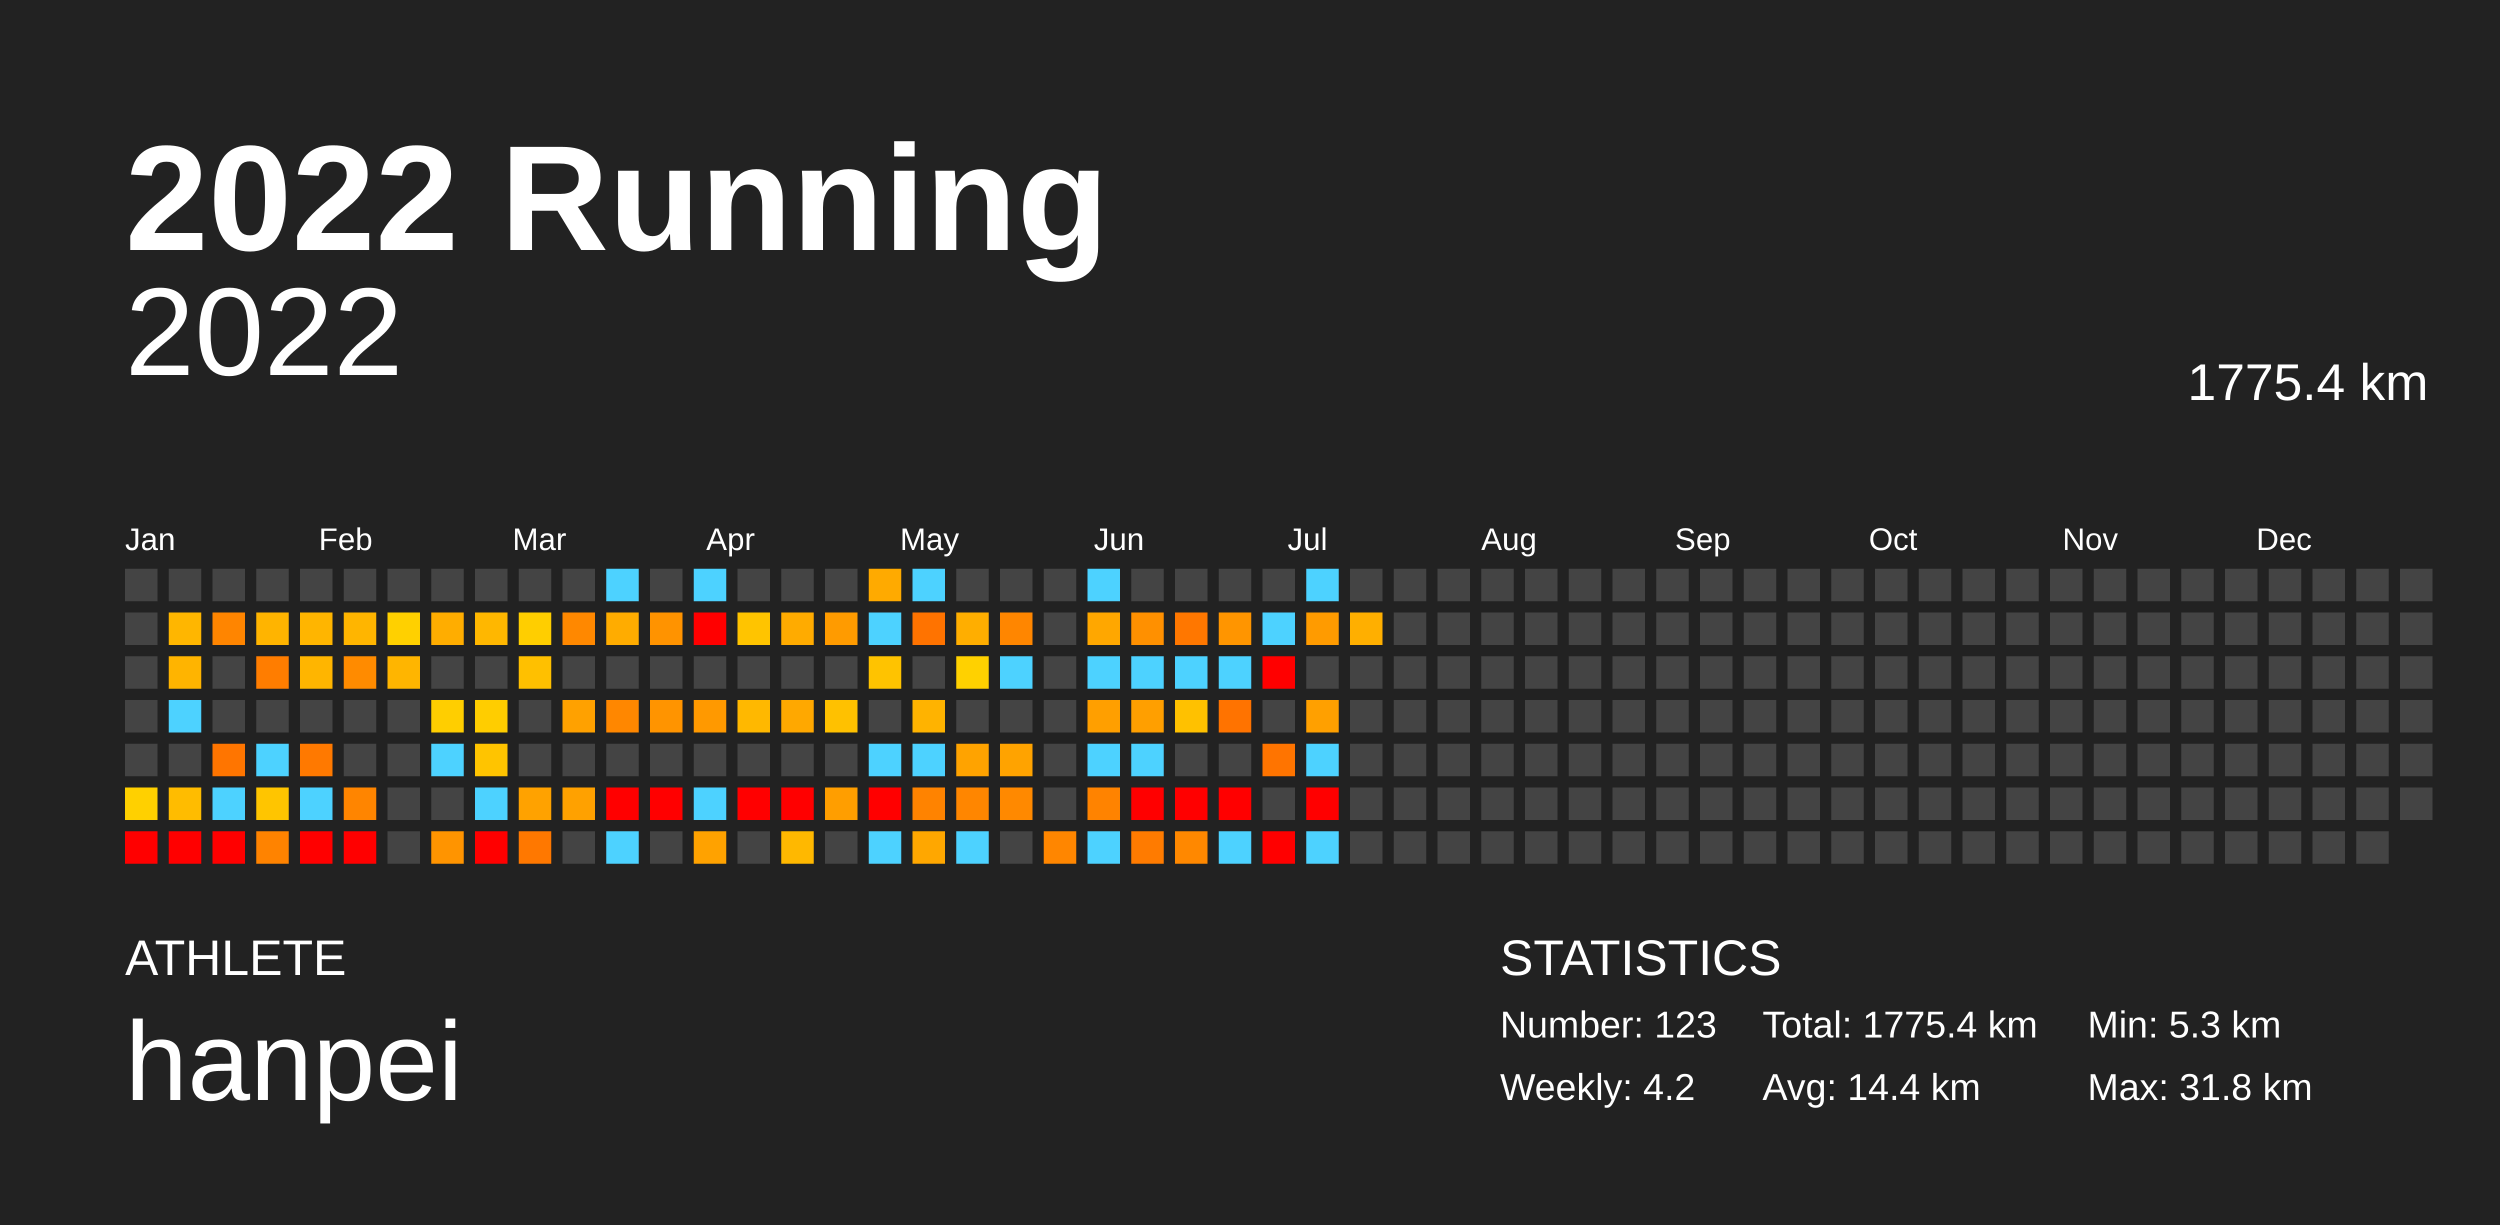
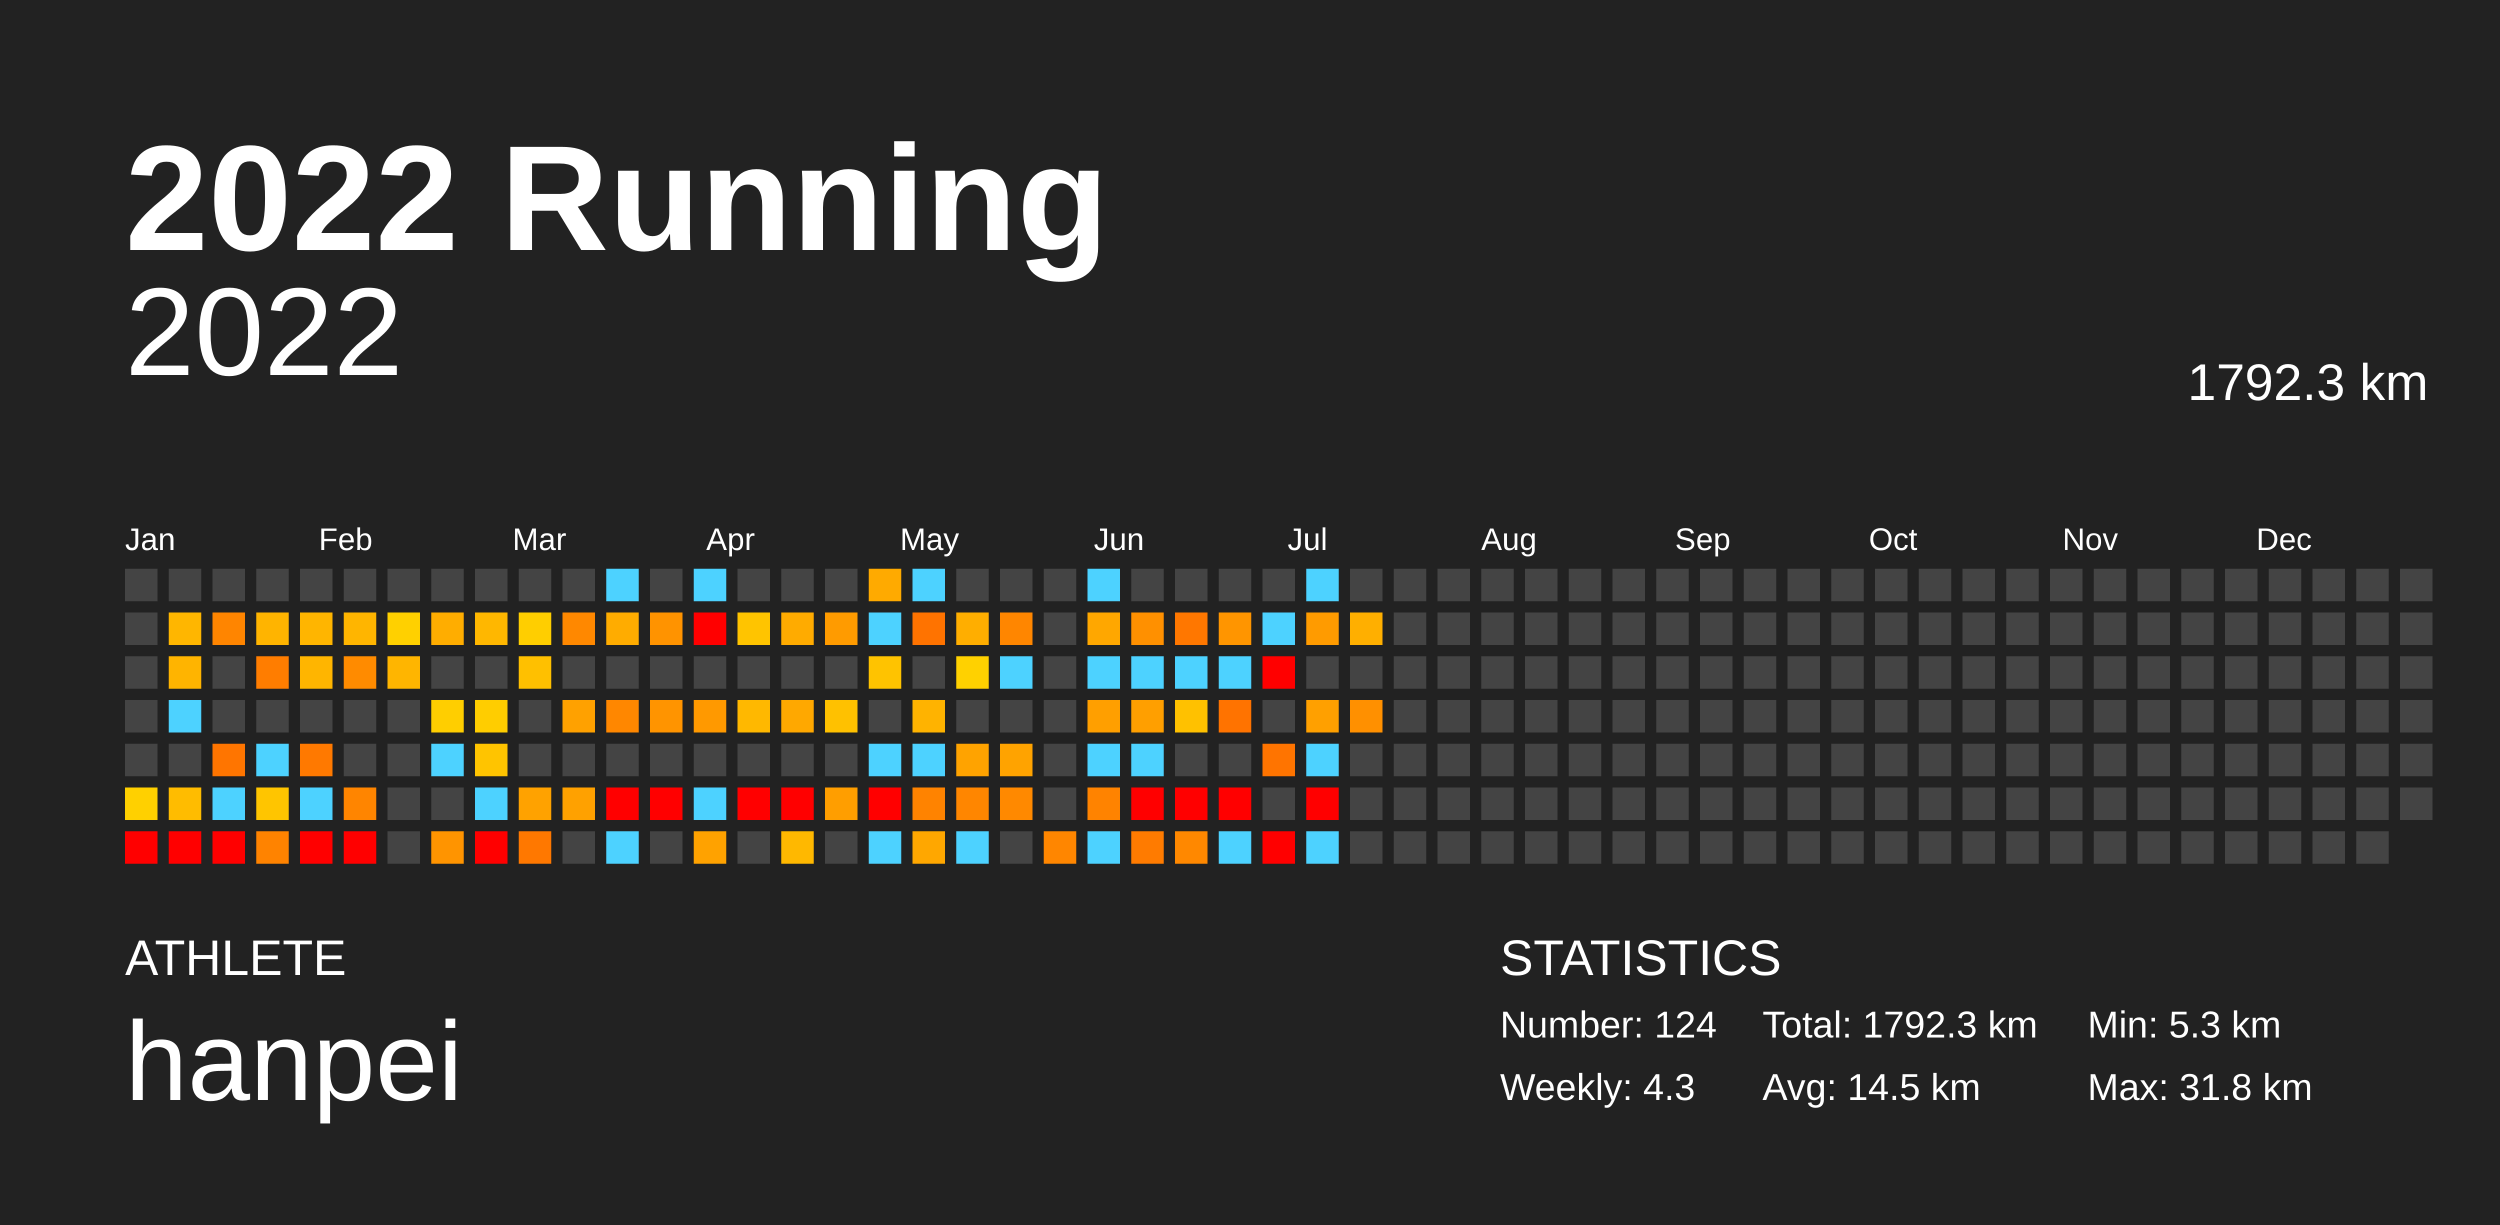
<svg xmlns="http://www.w3.org/2000/svg" baseProfile="full" height="98mm" version="1.1" viewBox="0,0,200,98" width="200mm">
  <defs />
  <rect fill="#222222" height="98" width="200" x="0" y="0" />
  <text fill="#FFFFFF" style="font-size:12px; font-family:Arial; font-weight:bold;" x="10" y="20">2022 Running</text>
  <text fill="#FFFFFF" style="font-size:4px; font-family:Arial" x="10" y="78">ATHLETE</text>
  <text fill="#FFFFFF" style="font-size:9px; font-family:Arial" x="10" y="88">hanpei</text>
  <text fill="#FFFFFF" style="font-size:4px; font-family:Arial" x="120" y="78">STATISTICS</text>
-   <text fill="#FFFFFF" style="font-size:3px; font-family:Arial" x="120" y="83">Number: 123</text>
-   <text fill="#FFFFFF" style="font-size:3px; font-family:Arial" x="120" y="88">Weekly: 4.2</text>
-   <text fill="#FFFFFF" style="font-size:3px; font-family:Arial" x="141" y="83">Total: 1775.4 km</text>
-   <text fill="#FFFFFF" style="font-size:3px; font-family:Arial" x="141" y="88">Avg: 14.4 km</text>
+   <text fill="#FFFFFF" style="font-size:3px; font-family:Arial" x="120" y="83">Number: 124</text>
+   <text fill="#FFFFFF" style="font-size:3px; font-family:Arial" x="120" y="88">Weekly: 4.3</text>
+   <text fill="#FFFFFF" style="font-size:3px; font-family:Arial" x="141" y="83">Total: 1792.3 km</text>
+   <text fill="#FFFFFF" style="font-size:3px; font-family:Arial" x="141" y="88">Avg: 14.5 km</text>
  <text fill="#FFFFFF" style="font-size:3px; font-family:Arial" x="167" y="83">Min: 5.3 km</text>
  <text fill="#FFFFFF" style="font-size:3px; font-family:Arial" x="167" y="88">Max: 31.8 km</text>
  <text alignment-baseline="hanging" fill="#FFFFFF" style="font-size:10.0px; font-family:Arial;" x="10" y="30">2022</text>
-   <text alignment-baseline="hanging" fill="#FFFFFF" style="font-size:4.125px; font-family:Arial;" x="175" y="32">1775.4 km</text>
+   <text alignment-baseline="hanging" fill="#FFFFFF" style="font-size:4.125px; font-family:Arial;" x="175" y="32">1792.3 km</text>
  <text fill="#FFFFFF" style="font-size:2.5px; font-family:Arial" x="10.0" y="44">Jan</text>
  <text fill="#FFFFFF" style="font-size:2.5px; font-family:Arial" x="25.5" y="44">Feb</text>
  <text fill="#FFFFFF" style="font-size:2.5px; font-family:Arial" x="41.0" y="44">Mar</text>
  <text fill="#FFFFFF" style="font-size:2.5px; font-family:Arial" x="56.5" y="44">Apr</text>
  <text fill="#FFFFFF" style="font-size:2.5px; font-family:Arial" x="72.0" y="44">May</text>
  <text fill="#FFFFFF" style="font-size:2.5px; font-family:Arial" x="87.5" y="44">Jun</text>
  <text fill="#FFFFFF" style="font-size:2.5px; font-family:Arial" x="103.0" y="44">Jul</text>
  <text fill="#FFFFFF" style="font-size:2.5px; font-family:Arial" x="118.5" y="44">Aug</text>
  <text fill="#FFFFFF" style="font-size:2.5px; font-family:Arial" x="134.0" y="44">Sep</text>
  <text fill="#FFFFFF" style="font-size:2.5px; font-family:Arial" x="149.5" y="44">Oct</text>
  <text fill="#FFFFFF" style="font-size:2.5px; font-family:Arial" x="165.0" y="44">Nov</text>
  <text fill="#FFFFFF" style="font-size:2.5px; font-family:Arial" x="180.5" y="44">Dec</text>
  <rect fill="#444444" height="2.6" width="2.6" x="10.0" y="45.5" />
  <rect fill="#444444" height="2.6" width="2.6" x="10.0" y="49.0" />
  <rect fill="#444444" height="2.6" width="2.6" x="10.0" y="52.5" />
  <rect fill="#444444" height="2.6" width="2.6" x="10.0" y="56.0" />
  <rect fill="#444444" height="2.6" width="2.6" x="10.0" y="59.5" />
  <rect fill="#ffd000" height="2.6" width="2.6" x="10.0" y="63.0" />
  <rect fill="red" height="2.6" width="2.6" x="10.0" y="66.5" />
  <rect fill="#444444" height="2.6" width="2.6" x="13.5" y="45.5" />
  <rect fill="#ffb600" height="2.6" width="2.6" x="13.5" y="49.0" />
  <rect fill="#ffb400" height="2.6" width="2.6" x="13.5" y="52.5" />
  <rect fill="#4dd2ff" height="2.6" width="2.6" x="13.5" y="56.0" />
  <rect fill="#444444" height="2.6" width="2.6" x="13.5" y="59.5" />
  <rect fill="#ffbc00" height="2.6" width="2.6" x="13.5" y="63.0" />
  <rect fill="red" height="2.6" width="2.6" x="13.5" y="66.5" />
  <rect fill="#444444" height="2.6" width="2.6" x="17.0" y="45.5" />
  <rect fill="#ff8500" height="2.6" width="2.6" x="17.0" y="49.0" />
  <rect fill="#444444" height="2.6" width="2.6" x="17.0" y="52.5" />
  <rect fill="#444444" height="2.6" width="2.6" x="17.0" y="56.0" />
  <rect fill="#ff7500" height="2.6" width="2.6" x="17.0" y="59.5" />
  <rect fill="#4dd2ff" height="2.6" width="2.6" x="17.0" y="63.0" />
  <rect fill="red" height="2.6" width="2.6" x="17.0" y="66.5" />
  <rect fill="#444444" height="2.6" width="2.6" x="20.5" y="45.5" />
  <rect fill="#ffb400" height="2.6" width="2.6" x="20.5" y="49.0" />
  <rect fill="#ff7d00" height="2.6" width="2.6" x="20.5" y="52.5" />
  <rect fill="#444444" height="2.6" width="2.6" x="20.5" y="56.0" />
  <rect fill="#4dd2ff" height="2.6" width="2.6" x="20.5" y="59.5" />
  <rect fill="#ffc500" height="2.6" width="2.6" x="20.5" y="63.0" />
  <rect fill="#ff8300" height="2.6" width="2.6" x="20.5" y="66.5" />
  <rect fill="#444444" height="2.6" width="2.6" x="24.0" y="45.5" />
  <rect fill="#ffb500" height="2.6" width="2.6" x="24.0" y="49.0" />
  <rect fill="#ffb500" height="2.6" width="2.6" x="24.0" y="52.5" />
  <rect fill="#444444" height="2.6" width="2.6" x="24.0" y="56.0" />
  <rect fill="#ff7900" height="2.6" width="2.6" x="24.0" y="59.5" />
  <rect fill="#4dd2ff" height="2.6" width="2.6" x="24.0" y="63.0" />
  <rect fill="red" height="2.6" width="2.6" x="24.0" y="66.5" />
  <rect fill="#444444" height="2.6" width="2.6" x="27.5" y="45.5" />
  <rect fill="#ffb500" height="2.6" width="2.6" x="27.5" y="49.0" />
  <rect fill="#ff8b00" height="2.6" width="2.6" x="27.5" y="52.5" />
  <rect fill="#444444" height="2.6" width="2.6" x="27.5" y="56.0" />
  <rect fill="#444444" height="2.6" width="2.6" x="27.5" y="59.5" />
  <rect fill="#ff8500" height="2.6" width="2.6" x="27.5" y="63.0" />
  <rect fill="red" height="2.6" width="2.6" x="27.5" y="66.5" />
  <rect fill="#444444" height="2.6" width="2.6" x="31.0" y="45.5" />
  <rect fill="#ffd000" height="2.6" width="2.6" x="31.0" y="49.0" />
  <rect fill="#ffb500" height="2.6" width="2.6" x="31.0" y="52.5" />
  <rect fill="#444444" height="2.6" width="2.6" x="31.0" y="56.0" />
  <rect fill="#444444" height="2.6" width="2.6" x="31.0" y="59.5" />
  <rect fill="#444444" height="2.6" width="2.6" x="31.0" y="63.0" />
  <rect fill="#444444" height="2.6" width="2.6" x="31.0" y="66.5" />
  <rect fill="#444444" height="2.6" width="2.6" x="34.5" y="45.5" />
  <rect fill="#ffad00" height="2.6" width="2.6" x="34.5" y="49.0" />
  <rect fill="#444444" height="2.6" width="2.6" x="34.5" y="52.5" />
  <rect fill="#ffce00" height="2.6" width="2.6" x="34.5" y="56.0" />
  <rect fill="#4dd2ff" height="2.6" width="2.6" x="34.5" y="59.5" />
  <rect fill="#444444" height="2.6" width="2.6" x="34.5" y="63.0" />
  <rect fill="#ff9400" height="2.6" width="2.6" x="34.5" y="66.5" />
  <rect fill="#444444" height="2.6" width="2.6" x="38.0" y="45.5" />
  <rect fill="#ffb700" height="2.6" width="2.6" x="38.0" y="49.0" />
  <rect fill="#444444" height="2.6" width="2.6" x="38.0" y="52.5" />
  <rect fill="#ffcd00" height="2.6" width="2.6" x="38.0" y="56.0" />
  <rect fill="#ffc400" height="2.6" width="2.6" x="38.0" y="59.5" />
  <rect fill="#4dd2ff" height="2.6" width="2.6" x="38.0" y="63.0" />
  <rect fill="red" height="2.6" width="2.6" x="38.0" y="66.5" />
  <rect fill="#444444" height="2.6" width="2.6" x="41.5" y="45.5" />
  <rect fill="#ffce00" height="2.6" width="2.6" x="41.5" y="49.0" />
  <rect fill="#ffc000" height="2.6" width="2.6" x="41.5" y="52.5" />
  <rect fill="#444444" height="2.6" width="2.6" x="41.5" y="56.0" />
  <rect fill="#444444" height="2.6" width="2.6" x="41.5" y="59.5" />
  <rect fill="#ffa200" height="2.6" width="2.6" x="41.5" y="63.0" />
  <rect fill="#ff7800" height="2.6" width="2.6" x="41.5" y="66.5" />
  <rect fill="#444444" height="2.6" width="2.6" x="45.0" y="45.5" />
  <rect fill="#ff8800" height="2.6" width="2.6" x="45.0" y="49.0" />
  <rect fill="#444444" height="2.6" width="2.6" x="45.0" y="52.5" />
  <rect fill="#ffa100" height="2.6" width="2.6" x="45.0" y="56.0" />
  <rect fill="#444444" height="2.6" width="2.6" x="45.0" y="59.5" />
  <rect fill="#ffa100" height="2.6" width="2.6" x="45.0" y="63.0" />
  <rect fill="#444444" height="2.6" width="2.6" x="45.0" y="66.5" />
  <rect fill="#4dd2ff" height="2.6" width="2.6" x="48.5" y="45.5" />
  <rect fill="#ffac00" height="2.6" width="2.6" x="48.5" y="49.0" />
  <rect fill="#444444" height="2.6" width="2.6" x="48.5" y="52.5" />
  <rect fill="#ff8700" height="2.6" width="2.6" x="48.5" y="56.0" />
  <rect fill="#444444" height="2.6" width="2.6" x="48.5" y="59.5" />
  <rect fill="red" height="2.6" width="2.6" x="48.5" y="63.0" />
  <rect fill="#4dd2ff" height="2.6" width="2.6" x="48.5" y="66.5" />
  <rect fill="#444444" height="2.6" width="2.6" x="52.0" y="45.5" />
  <rect fill="#ff9300" height="2.6" width="2.6" x="52.0" y="49.0" />
  <rect fill="#444444" height="2.6" width="2.6" x="52.0" y="52.5" />
  <rect fill="#ff9400" height="2.6" width="2.6" x="52.0" y="56.0" />
  <rect fill="#444444" height="2.6" width="2.6" x="52.0" y="59.5" />
  <rect fill="red" height="2.6" width="2.6" x="52.0" y="63.0" />
  <rect fill="#444444" height="2.6" width="2.6" x="52.0" y="66.5" />
  <rect fill="#4dd2ff" height="2.6" width="2.6" x="55.5" y="45.5" />
  <rect fill="red" height="2.6" width="2.6" x="55.5" y="49.0" />
  <rect fill="#444444" height="2.6" width="2.6" x="55.5" y="52.5" />
  <rect fill="#ff9900" height="2.6" width="2.6" x="55.5" y="56.0" />
  <rect fill="#444444" height="2.6" width="2.6" x="55.5" y="59.5" />
  <rect fill="#4dd2ff" height="2.6" width="2.6" x="55.5" y="63.0" />
  <rect fill="#ffa200" height="2.6" width="2.6" x="55.5" y="66.5" />
  <rect fill="#444444" height="2.6" width="2.6" x="59.0" y="45.5" />
  <rect fill="#ffc400" height="2.6" width="2.6" x="59.0" y="49.0" />
  <rect fill="#444444" height="2.6" width="2.6" x="59.0" y="52.5" />
  <rect fill="#ffb800" height="2.6" width="2.6" x="59.0" y="56.0" />
  <rect fill="#444444" height="2.6" width="2.6" x="59.0" y="59.5" />
  <rect fill="red" height="2.6" width="2.6" x="59.0" y="63.0" />
  <rect fill="#444444" height="2.6" width="2.6" x="59.0" y="66.5" />
  <rect fill="#444444" height="2.6" width="2.6" x="62.5" y="45.5" />
  <rect fill="#ffab00" height="2.6" width="2.6" x="62.5" y="49.0" />
  <rect fill="#444444" height="2.6" width="2.6" x="62.5" y="52.5" />
  <rect fill="#ffa800" height="2.6" width="2.6" x="62.5" y="56.0" />
  <rect fill="#444444" height="2.6" width="2.6" x="62.5" y="59.5" />
  <rect fill="red" height="2.6" width="2.6" x="62.5" y="63.0" />
  <rect fill="#ffb800" height="2.6" width="2.6" x="62.5" y="66.5" />
  <rect fill="#444444" height="2.6" width="2.6" x="66.0" y="45.5" />
  <rect fill="#ff9b00" height="2.6" width="2.6" x="66.0" y="49.0" />
  <rect fill="#444444" height="2.6" width="2.6" x="66.0" y="52.5" />
  <rect fill="#ffc100" height="2.6" width="2.6" x="66.0" y="56.0" />
  <rect fill="#444444" height="2.6" width="2.6" x="66.0" y="59.5" />
  <rect fill="#ff9e00" height="2.6" width="2.6" x="66.0" y="63.0" />
  <rect fill="#444444" height="2.6" width="2.6" x="66.0" y="66.5" />
  <rect fill="#ffaa00" height="2.6" width="2.6" x="69.5" y="45.5" />
  <rect fill="#4dd2ff" height="2.6" width="2.6" x="69.5" y="49.0" />
  <rect fill="#ffc300" height="2.6" width="2.6" x="69.5" y="52.5" />
  <rect fill="#444444" height="2.6" width="2.6" x="69.5" y="56.0" />
  <rect fill="#4dd2ff" height="2.6" width="2.6" x="69.5" y="59.5" />
  <rect fill="red" height="2.6" width="2.6" x="69.5" y="63.0" />
  <rect fill="#4dd2ff" height="2.6" width="2.6" x="69.5" y="66.5" />
  <rect fill="#4dd2ff" height="2.6" width="2.6" x="73.0" y="45.5" />
  <rect fill="#ff7300" height="2.6" width="2.6" x="73.0" y="49.0" />
  <rect fill="#444444" height="2.6" width="2.6" x="73.0" y="52.5" />
  <rect fill="#ffb300" height="2.6" width="2.6" x="73.0" y="56.0" />
  <rect fill="#4dd2ff" height="2.6" width="2.6" x="73.0" y="59.5" />
  <rect fill="#ff8300" height="2.6" width="2.6" x="73.0" y="63.0" />
  <rect fill="#ffa700" height="2.6" width="2.6" x="73.0" y="66.5" />
  <rect fill="#444444" height="2.6" width="2.6" x="76.5" y="45.5" />
  <rect fill="#ffae00" height="2.6" width="2.6" x="76.5" y="49.0" />
  <rect fill="#ffd100" height="2.6" width="2.6" x="76.5" y="52.5" />
  <rect fill="#444444" height="2.6" width="2.6" x="76.5" y="56.0" />
  <rect fill="#ffa300" height="2.6" width="2.6" x="76.5" y="59.5" />
  <rect fill="#ff8600" height="2.6" width="2.6" x="76.5" y="63.0" />
  <rect fill="#4dd2ff" height="2.6" width="2.6" x="76.5" y="66.5" />
  <rect fill="#444444" height="2.6" width="2.6" x="80.0" y="45.5" />
  <rect fill="#ff8600" height="2.6" width="2.6" x="80.0" y="49.0" />
  <rect fill="#4dd2ff" height="2.6" width="2.6" x="80.0" y="52.5" />
  <rect fill="#444444" height="2.6" width="2.6" x="80.0" y="56.0" />
  <rect fill="#ffa300" height="2.6" width="2.6" x="80.0" y="59.5" />
  <rect fill="#ff8900" height="2.6" width="2.6" x="80.0" y="63.0" />
  <rect fill="#444444" height="2.6" width="2.6" x="80.0" y="66.5" />
  <rect fill="#444444" height="2.6" width="2.6" x="83.5" y="45.5" />
  <rect fill="#444444" height="2.6" width="2.6" x="83.5" y="49.0" />
  <rect fill="#444444" height="2.6" width="2.6" x="83.5" y="52.5" />
  <rect fill="#444444" height="2.6" width="2.6" x="83.5" y="56.0" />
  <rect fill="#444444" height="2.6" width="2.6" x="83.5" y="59.5" />
  <rect fill="#444444" height="2.6" width="2.6" x="83.5" y="63.0" />
  <rect fill="#ff8600" height="2.6" width="2.6" x="83.5" y="66.5" />
  <rect fill="#4dd2ff" height="2.6" width="2.6" x="87.0" y="45.5" />
  <rect fill="#ffa700" height="2.6" width="2.6" x="87.0" y="49.0" />
  <rect fill="#4dd2ff" height="2.6" width="2.6" x="87.0" y="52.5" />
  <rect fill="#ff9f00" height="2.6" width="2.6" x="87.0" y="56.0" />
  <rect fill="#4dd2ff" height="2.6" width="2.6" x="87.0" y="59.5" />
  <rect fill="#ff8300" height="2.6" width="2.6" x="87.0" y="63.0" />
  <rect fill="#4dd2ff" height="2.6" width="2.6" x="87.0" y="66.5" />
  <rect fill="#444444" height="2.6" width="2.6" x="90.5" y="45.5" />
  <rect fill="#ff9000" height="2.6" width="2.6" x="90.5" y="49.0" />
  <rect fill="#4dd2ff" height="2.6" width="2.6" x="90.5" y="52.5" />
  <rect fill="#ff9f00" height="2.6" width="2.6" x="90.5" y="56.0" />
  <rect fill="#4dd2ff" height="2.6" width="2.6" x="90.5" y="59.5" />
  <rect fill="red" height="2.6" width="2.6" x="90.5" y="63.0" />
  <rect fill="#ff7b00" height="2.6" width="2.6" x="90.5" y="66.5" />
  <rect fill="#444444" height="2.6" width="2.6" x="94.0" y="45.5" />
  <rect fill="#ff7700" height="2.6" width="2.6" x="94.0" y="49.0" />
  <rect fill="#4dd2ff" height="2.6" width="2.6" x="94.0" y="52.5" />
  <rect fill="#ffc100" height="2.6" width="2.6" x="94.0" y="56.0" />
  <rect fill="#444444" height="2.6" width="2.6" x="94.0" y="59.5" />
  <rect fill="red" height="2.6" width="2.6" x="94.0" y="63.0" />
  <rect fill="#ff8800" height="2.6" width="2.6" x="94.0" y="66.5" />
  <rect fill="#444444" height="2.6" width="2.6" x="97.5" y="45.5" />
  <rect fill="#ff9500" height="2.6" width="2.6" x="97.5" y="49.0" />
  <rect fill="#4dd2ff" height="2.6" width="2.6" x="97.5" y="52.5" />
  <rect fill="#ff7300" height="2.6" width="2.6" x="97.5" y="56.0" />
  <rect fill="#444444" height="2.6" width="2.6" x="97.5" y="59.5" />
  <rect fill="red" height="2.6" width="2.6" x="97.5" y="63.0" />
  <rect fill="#4dd2ff" height="2.6" width="2.6" x="97.5" y="66.5" />
  <rect fill="#444444" height="2.6" width="2.6" x="101.0" y="45.5" />
  <rect fill="#4dd2ff" height="2.6" width="2.6" x="101.0" y="49.0" />
  <rect fill="red" height="2.6" width="2.6" x="101.0" y="52.5" />
  <rect fill="#444444" height="2.6" width="2.6" x="101.0" y="56.0" />
  <rect fill="#ff7400" height="2.6" width="2.6" x="101.0" y="59.5" />
  <rect fill="#444444" height="2.6" width="2.6" x="101.0" y="63.0" />
  <rect fill="red" height="2.6" width="2.6" x="101.0" y="66.5" />
  <rect fill="#4dd2ff" height="2.6" width="2.6" x="104.5" y="45.5" />
  <rect fill="#ff9b00" height="2.6" width="2.6" x="104.5" y="49.0" />
  <rect fill="#444444" height="2.6" width="2.6" x="104.5" y="52.5" />
  <rect fill="#ffa000" height="2.6" width="2.6" x="104.5" y="56.0" />
  <rect fill="#4dd2ff" height="2.6" width="2.6" x="104.5" y="59.5" />
  <rect fill="red" height="2.6" width="2.6" x="104.5" y="63.0" />
  <rect fill="#4dd2ff" height="2.6" width="2.6" x="104.5" y="66.5" />
  <rect fill="#444444" height="2.6" width="2.6" x="108.0" y="45.5" />
  <rect fill="#ffaf00" height="2.6" width="2.6" x="108.0" y="49.0" />
  <rect fill="#444444" height="2.6" width="2.6" x="108.0" y="52.5" />
-   <rect fill="#444444" height="2.6" width="2.6" x="108.0" y="56.0" />
+   <rect fill="#ff9000" height="2.6" width="2.6" x="108.0" y="56.0" />
  <rect fill="#444444" height="2.6" width="2.6" x="108.0" y="59.5" />
  <rect fill="#444444" height="2.6" width="2.6" x="108.0" y="63.0" />
  <rect fill="#444444" height="2.6" width="2.6" x="108.0" y="66.5" />
  <rect fill="#444444" height="2.6" width="2.6" x="111.5" y="45.5" />
  <rect fill="#444444" height="2.6" width="2.6" x="111.5" y="49.0" />
  <rect fill="#444444" height="2.6" width="2.6" x="111.5" y="52.5" />
  <rect fill="#444444" height="2.6" width="2.6" x="111.5" y="56.0" />
  <rect fill="#444444" height="2.6" width="2.6" x="111.5" y="59.5" />
  <rect fill="#444444" height="2.6" width="2.6" x="111.5" y="63.0" />
  <rect fill="#444444" height="2.6" width="2.6" x="111.5" y="66.5" />
  <rect fill="#444444" height="2.6" width="2.6" x="115.0" y="45.5" />
  <rect fill="#444444" height="2.6" width="2.6" x="115.0" y="49.0" />
  <rect fill="#444444" height="2.6" width="2.6" x="115.0" y="52.5" />
  <rect fill="#444444" height="2.6" width="2.6" x="115.0" y="56.0" />
  <rect fill="#444444" height="2.6" width="2.6" x="115.0" y="59.5" />
  <rect fill="#444444" height="2.6" width="2.6" x="115.0" y="63.0" />
  <rect fill="#444444" height="2.6" width="2.6" x="115.0" y="66.5" />
  <rect fill="#444444" height="2.6" width="2.6" x="118.5" y="45.5" />
  <rect fill="#444444" height="2.6" width="2.6" x="118.5" y="49.0" />
  <rect fill="#444444" height="2.6" width="2.6" x="118.5" y="52.5" />
  <rect fill="#444444" height="2.6" width="2.6" x="118.5" y="56.0" />
  <rect fill="#444444" height="2.6" width="2.6" x="118.5" y="59.5" />
  <rect fill="#444444" height="2.6" width="2.6" x="118.5" y="63.0" />
  <rect fill="#444444" height="2.6" width="2.6" x="118.5" y="66.5" />
  <rect fill="#444444" height="2.6" width="2.6" x="122.0" y="45.5" />
  <rect fill="#444444" height="2.6" width="2.6" x="122.0" y="49.0" />
  <rect fill="#444444" height="2.6" width="2.6" x="122.0" y="52.5" />
  <rect fill="#444444" height="2.6" width="2.6" x="122.0" y="56.0" />
  <rect fill="#444444" height="2.6" width="2.6" x="122.0" y="59.5" />
  <rect fill="#444444" height="2.6" width="2.6" x="122.0" y="63.0" />
  <rect fill="#444444" height="2.6" width="2.6" x="122.0" y="66.5" />
  <rect fill="#444444" height="2.6" width="2.6" x="125.5" y="45.5" />
  <rect fill="#444444" height="2.6" width="2.6" x="125.5" y="49.0" />
  <rect fill="#444444" height="2.6" width="2.6" x="125.5" y="52.5" />
  <rect fill="#444444" height="2.6" width="2.6" x="125.5" y="56.0" />
  <rect fill="#444444" height="2.6" width="2.6" x="125.5" y="59.5" />
  <rect fill="#444444" height="2.6" width="2.6" x="125.5" y="63.0" />
  <rect fill="#444444" height="2.6" width="2.6" x="125.5" y="66.5" />
  <rect fill="#444444" height="2.6" width="2.6" x="129.0" y="45.5" />
  <rect fill="#444444" height="2.6" width="2.6" x="129.0" y="49.0" />
  <rect fill="#444444" height="2.6" width="2.6" x="129.0" y="52.5" />
  <rect fill="#444444" height="2.6" width="2.6" x="129.0" y="56.0" />
  <rect fill="#444444" height="2.6" width="2.6" x="129.0" y="59.5" />
  <rect fill="#444444" height="2.6" width="2.6" x="129.0" y="63.0" />
  <rect fill="#444444" height="2.6" width="2.6" x="129.0" y="66.5" />
  <rect fill="#444444" height="2.6" width="2.6" x="132.5" y="45.5" />
  <rect fill="#444444" height="2.6" width="2.6" x="132.5" y="49.0" />
  <rect fill="#444444" height="2.6" width="2.6" x="132.5" y="52.5" />
  <rect fill="#444444" height="2.6" width="2.6" x="132.5" y="56.0" />
  <rect fill="#444444" height="2.6" width="2.6" x="132.5" y="59.5" />
  <rect fill="#444444" height="2.6" width="2.6" x="132.5" y="63.0" />
  <rect fill="#444444" height="2.6" width="2.6" x="132.5" y="66.5" />
  <rect fill="#444444" height="2.6" width="2.6" x="136.0" y="45.5" />
  <rect fill="#444444" height="2.6" width="2.6" x="136.0" y="49.0" />
  <rect fill="#444444" height="2.6" width="2.6" x="136.0" y="52.5" />
  <rect fill="#444444" height="2.6" width="2.6" x="136.0" y="56.0" />
  <rect fill="#444444" height="2.6" width="2.6" x="136.0" y="59.5" />
  <rect fill="#444444" height="2.6" width="2.6" x="136.0" y="63.0" />
  <rect fill="#444444" height="2.6" width="2.6" x="136.0" y="66.5" />
  <rect fill="#444444" height="2.6" width="2.6" x="139.5" y="45.5" />
  <rect fill="#444444" height="2.6" width="2.6" x="139.5" y="49.0" />
  <rect fill="#444444" height="2.6" width="2.6" x="139.5" y="52.5" />
  <rect fill="#444444" height="2.6" width="2.6" x="139.5" y="56.0" />
  <rect fill="#444444" height="2.6" width="2.6" x="139.5" y="59.5" />
  <rect fill="#444444" height="2.6" width="2.6" x="139.5" y="63.0" />
  <rect fill="#444444" height="2.6" width="2.6" x="139.5" y="66.5" />
  <rect fill="#444444" height="2.6" width="2.6" x="143.0" y="45.5" />
  <rect fill="#444444" height="2.6" width="2.6" x="143.0" y="49.0" />
  <rect fill="#444444" height="2.6" width="2.6" x="143.0" y="52.5" />
  <rect fill="#444444" height="2.6" width="2.6" x="143.0" y="56.0" />
  <rect fill="#444444" height="2.6" width="2.6" x="143.0" y="59.5" />
  <rect fill="#444444" height="2.6" width="2.6" x="143.0" y="63.0" />
  <rect fill="#444444" height="2.6" width="2.6" x="143.0" y="66.5" />
  <rect fill="#444444" height="2.6" width="2.6" x="146.5" y="45.5" />
  <rect fill="#444444" height="2.6" width="2.6" x="146.5" y="49.0" />
  <rect fill="#444444" height="2.6" width="2.6" x="146.5" y="52.5" />
  <rect fill="#444444" height="2.6" width="2.6" x="146.5" y="56.0" />
  <rect fill="#444444" height="2.6" width="2.6" x="146.5" y="59.5" />
  <rect fill="#444444" height="2.6" width="2.6" x="146.5" y="63.0" />
  <rect fill="#444444" height="2.6" width="2.6" x="146.5" y="66.5" />
  <rect fill="#444444" height="2.6" width="2.6" x="150.0" y="45.5" />
  <rect fill="#444444" height="2.6" width="2.6" x="150.0" y="49.0" />
  <rect fill="#444444" height="2.6" width="2.6" x="150.0" y="52.5" />
  <rect fill="#444444" height="2.6" width="2.6" x="150.0" y="56.0" />
  <rect fill="#444444" height="2.6" width="2.6" x="150.0" y="59.5" />
  <rect fill="#444444" height="2.6" width="2.6" x="150.0" y="63.0" />
  <rect fill="#444444" height="2.6" width="2.6" x="150.0" y="66.5" />
  <rect fill="#444444" height="2.6" width="2.6" x="153.5" y="45.5" />
  <rect fill="#444444" height="2.6" width="2.6" x="153.5" y="49.0" />
  <rect fill="#444444" height="2.6" width="2.6" x="153.5" y="52.5" />
  <rect fill="#444444" height="2.6" width="2.6" x="153.5" y="56.0" />
  <rect fill="#444444" height="2.6" width="2.6" x="153.5" y="59.5" />
  <rect fill="#444444" height="2.6" width="2.6" x="153.5" y="63.0" />
  <rect fill="#444444" height="2.6" width="2.6" x="153.5" y="66.5" />
  <rect fill="#444444" height="2.6" width="2.6" x="157.0" y="45.5" />
  <rect fill="#444444" height="2.6" width="2.6" x="157.0" y="49.0" />
  <rect fill="#444444" height="2.6" width="2.6" x="157.0" y="52.5" />
  <rect fill="#444444" height="2.6" width="2.6" x="157.0" y="56.0" />
  <rect fill="#444444" height="2.6" width="2.6" x="157.0" y="59.5" />
  <rect fill="#444444" height="2.6" width="2.6" x="157.0" y="63.0" />
  <rect fill="#444444" height="2.6" width="2.6" x="157.0" y="66.5" />
  <rect fill="#444444" height="2.6" width="2.6" x="160.5" y="45.5" />
  <rect fill="#444444" height="2.6" width="2.6" x="160.5" y="49.0" />
  <rect fill="#444444" height="2.6" width="2.6" x="160.5" y="52.5" />
  <rect fill="#444444" height="2.6" width="2.6" x="160.5" y="56.0" />
  <rect fill="#444444" height="2.6" width="2.6" x="160.5" y="59.5" />
  <rect fill="#444444" height="2.6" width="2.6" x="160.5" y="63.0" />
  <rect fill="#444444" height="2.6" width="2.6" x="160.5" y="66.5" />
  <rect fill="#444444" height="2.6" width="2.6" x="164.0" y="45.5" />
  <rect fill="#444444" height="2.6" width="2.6" x="164.0" y="49.0" />
  <rect fill="#444444" height="2.6" width="2.6" x="164.0" y="52.5" />
  <rect fill="#444444" height="2.6" width="2.6" x="164.0" y="56.0" />
  <rect fill="#444444" height="2.6" width="2.6" x="164.0" y="59.5" />
  <rect fill="#444444" height="2.6" width="2.6" x="164.0" y="63.0" />
  <rect fill="#444444" height="2.6" width="2.6" x="164.0" y="66.5" />
  <rect fill="#444444" height="2.6" width="2.6" x="167.5" y="45.5" />
  <rect fill="#444444" height="2.6" width="2.6" x="167.5" y="49.0" />
  <rect fill="#444444" height="2.6" width="2.6" x="167.5" y="52.5" />
  <rect fill="#444444" height="2.6" width="2.6" x="167.5" y="56.0" />
  <rect fill="#444444" height="2.6" width="2.6" x="167.5" y="59.5" />
  <rect fill="#444444" height="2.6" width="2.6" x="167.5" y="63.0" />
  <rect fill="#444444" height="2.6" width="2.6" x="167.5" y="66.5" />
  <rect fill="#444444" height="2.6" width="2.6" x="171.0" y="45.5" />
  <rect fill="#444444" height="2.6" width="2.6" x="171.0" y="49.0" />
  <rect fill="#444444" height="2.6" width="2.6" x="171.0" y="52.5" />
  <rect fill="#444444" height="2.6" width="2.6" x="171.0" y="56.0" />
  <rect fill="#444444" height="2.6" width="2.6" x="171.0" y="59.5" />
  <rect fill="#444444" height="2.6" width="2.6" x="171.0" y="63.0" />
  <rect fill="#444444" height="2.6" width="2.6" x="171.0" y="66.5" />
  <rect fill="#444444" height="2.6" width="2.6" x="174.5" y="45.5" />
  <rect fill="#444444" height="2.6" width="2.6" x="174.5" y="49.0" />
  <rect fill="#444444" height="2.6" width="2.6" x="174.5" y="52.5" />
  <rect fill="#444444" height="2.6" width="2.6" x="174.5" y="56.0" />
  <rect fill="#444444" height="2.6" width="2.6" x="174.5" y="59.5" />
  <rect fill="#444444" height="2.6" width="2.6" x="174.5" y="63.0" />
  <rect fill="#444444" height="2.6" width="2.6" x="174.5" y="66.5" />
  <rect fill="#444444" height="2.6" width="2.6" x="178.0" y="45.5" />
  <rect fill="#444444" height="2.6" width="2.6" x="178.0" y="49.0" />
  <rect fill="#444444" height="2.6" width="2.6" x="178.0" y="52.5" />
  <rect fill="#444444" height="2.6" width="2.6" x="178.0" y="56.0" />
  <rect fill="#444444" height="2.6" width="2.6" x="178.0" y="59.5" />
  <rect fill="#444444" height="2.6" width="2.6" x="178.0" y="63.0" />
  <rect fill="#444444" height="2.6" width="2.6" x="178.0" y="66.5" />
  <rect fill="#444444" height="2.6" width="2.6" x="181.5" y="45.5" />
  <rect fill="#444444" height="2.6" width="2.6" x="181.5" y="49.0" />
  <rect fill="#444444" height="2.6" width="2.6" x="181.5" y="52.5" />
  <rect fill="#444444" height="2.6" width="2.6" x="181.5" y="56.0" />
  <rect fill="#444444" height="2.6" width="2.6" x="181.5" y="59.5" />
  <rect fill="#444444" height="2.6" width="2.6" x="181.5" y="63.0" />
  <rect fill="#444444" height="2.6" width="2.6" x="181.5" y="66.5" />
  <rect fill="#444444" height="2.6" width="2.6" x="185.0" y="45.5" />
  <rect fill="#444444" height="2.6" width="2.6" x="185.0" y="49.0" />
  <rect fill="#444444" height="2.6" width="2.6" x="185.0" y="52.5" />
  <rect fill="#444444" height="2.6" width="2.6" x="185.0" y="56.0" />
  <rect fill="#444444" height="2.6" width="2.6" x="185.0" y="59.5" />
  <rect fill="#444444" height="2.6" width="2.6" x="185.0" y="63.0" />
  <rect fill="#444444" height="2.6" width="2.6" x="185.0" y="66.5" />
  <rect fill="#444444" height="2.6" width="2.6" x="188.5" y="45.5" />
  <rect fill="#444444" height="2.6" width="2.6" x="188.5" y="49.0" />
  <rect fill="#444444" height="2.6" width="2.6" x="188.5" y="52.5" />
  <rect fill="#444444" height="2.6" width="2.6" x="188.5" y="56.0" />
  <rect fill="#444444" height="2.6" width="2.6" x="188.5" y="59.5" />
  <rect fill="#444444" height="2.6" width="2.6" x="188.5" y="63.0" />
  <rect fill="#444444" height="2.6" width="2.6" x="188.5" y="66.5" />
  <rect fill="#444444" height="2.6" width="2.6" x="192.0" y="45.5" />
  <rect fill="#444444" height="2.6" width="2.6" x="192.0" y="49.0" />
  <rect fill="#444444" height="2.6" width="2.6" x="192.0" y="52.5" />
  <rect fill="#444444" height="2.6" width="2.6" x="192.0" y="56.0" />
  <rect fill="#444444" height="2.6" width="2.6" x="192.0" y="59.5" />
  <rect fill="#444444" height="2.6" width="2.6" x="192.0" y="63.0" />
</svg>
